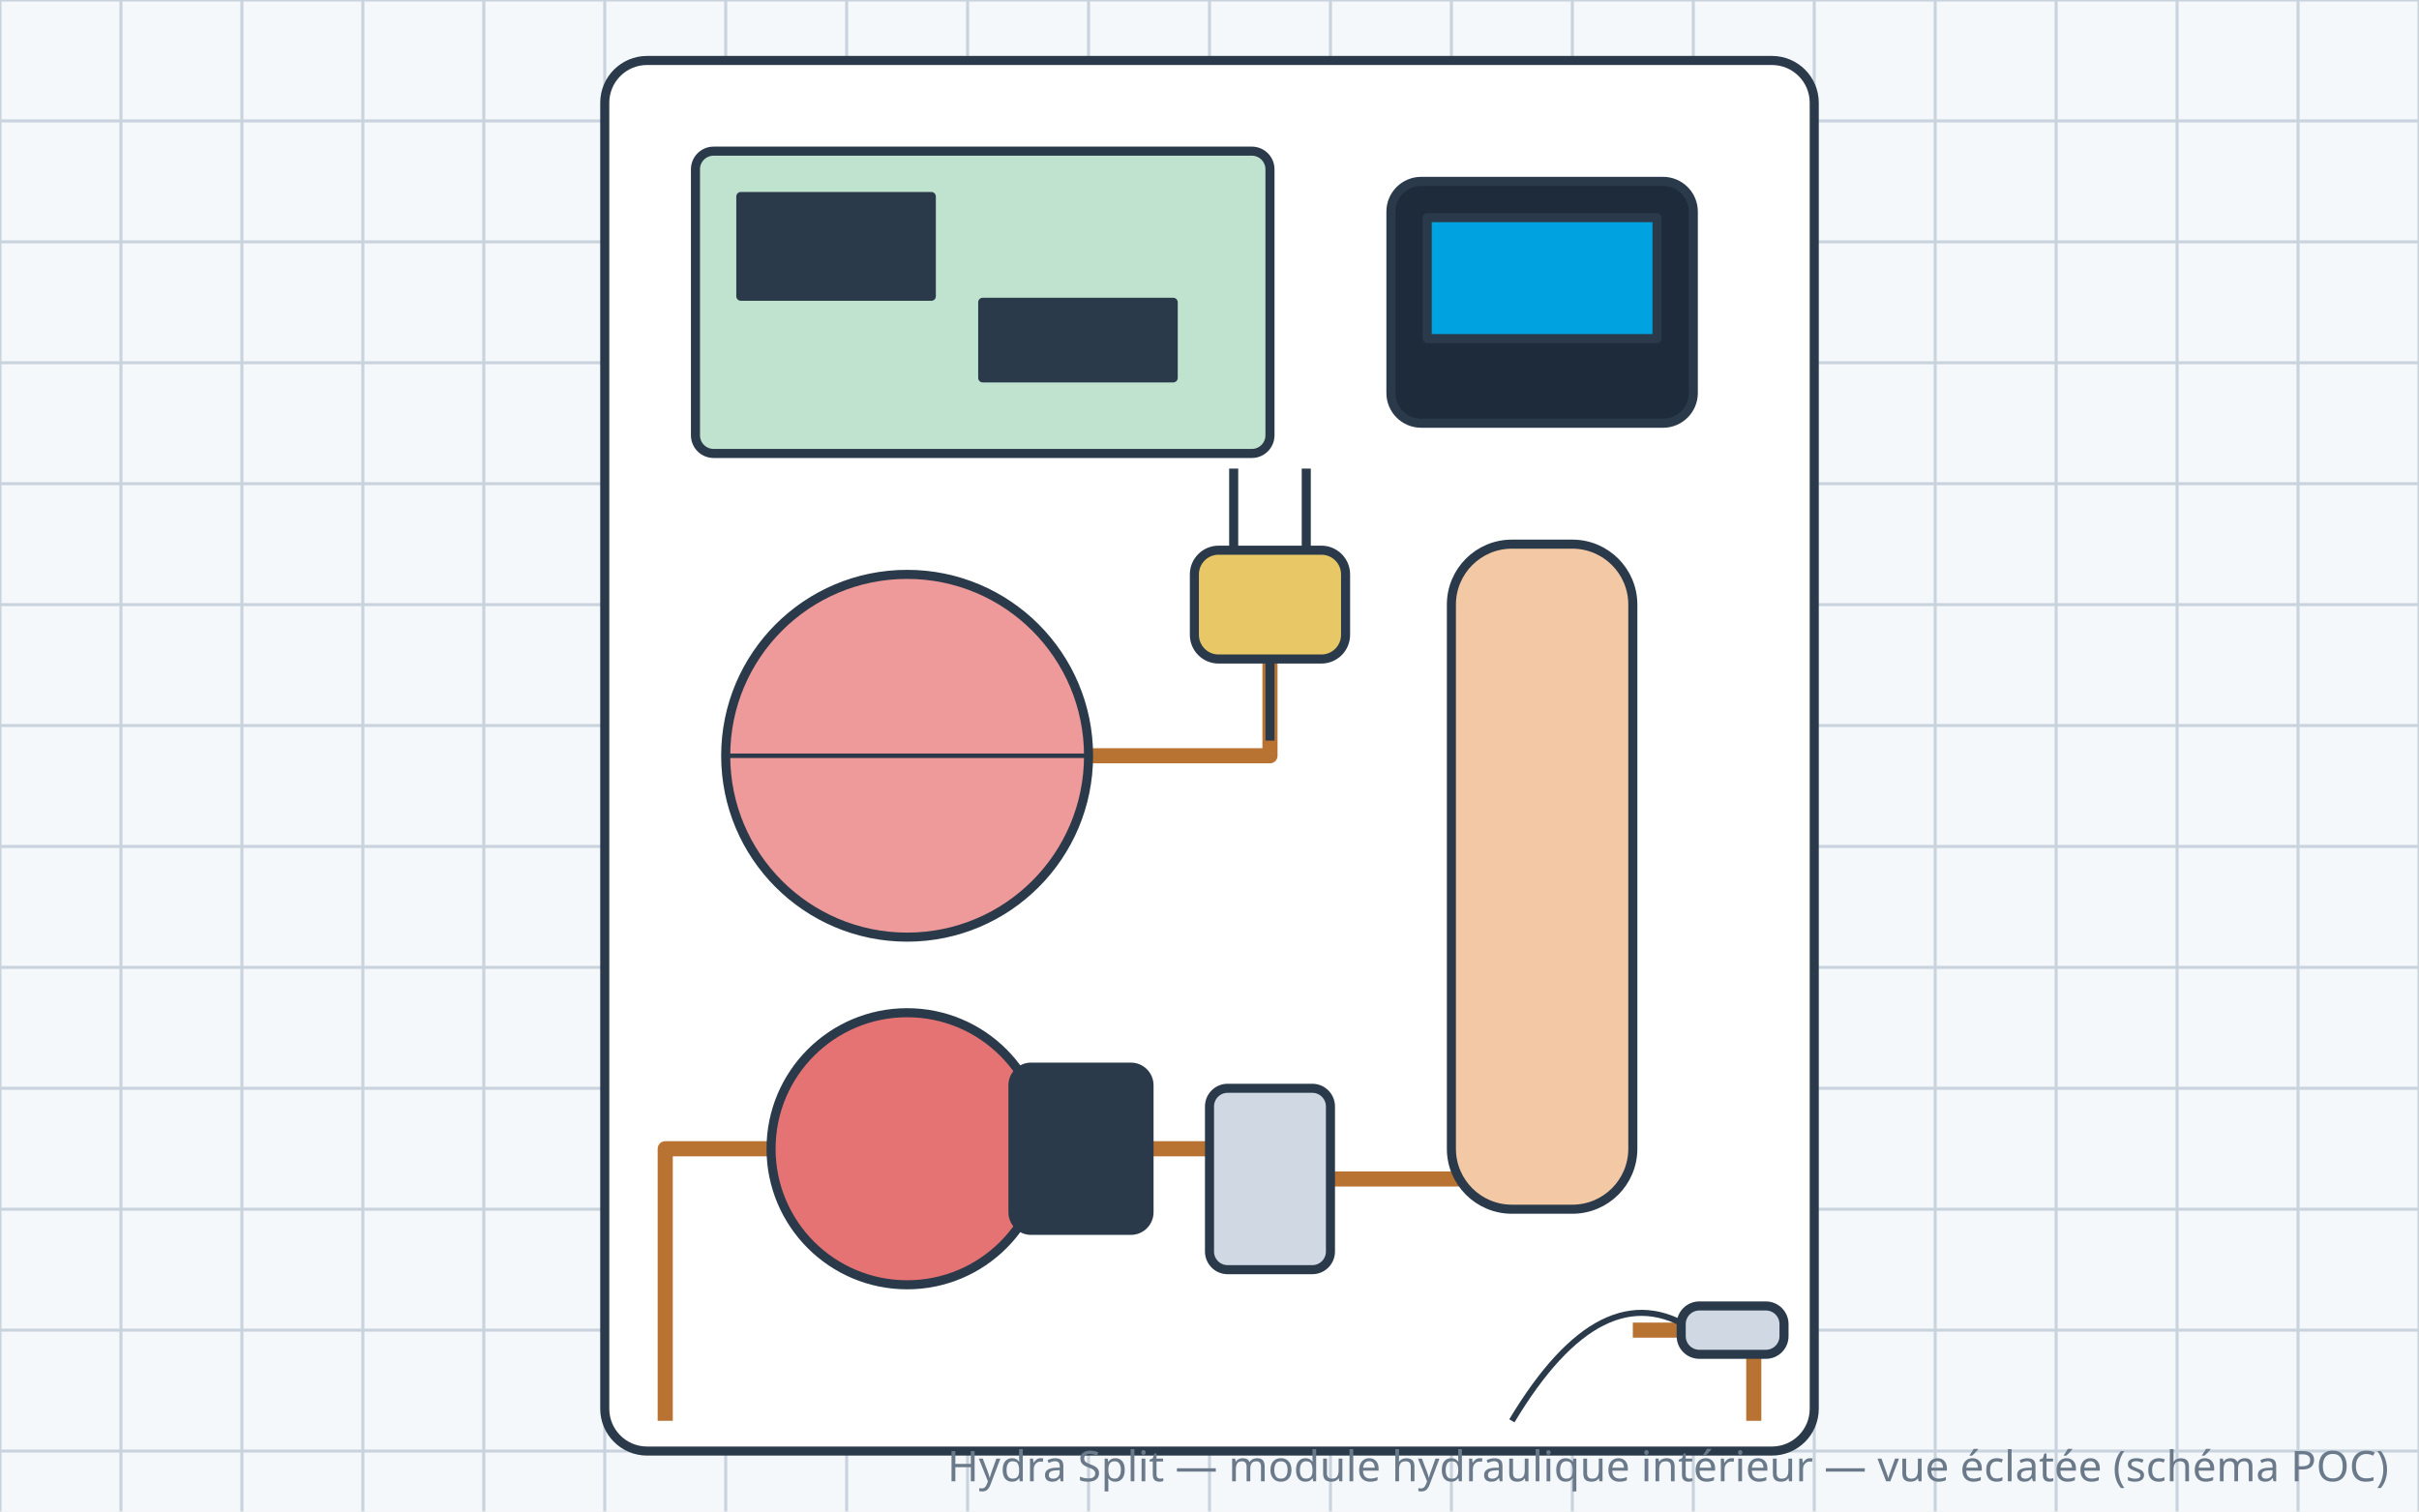
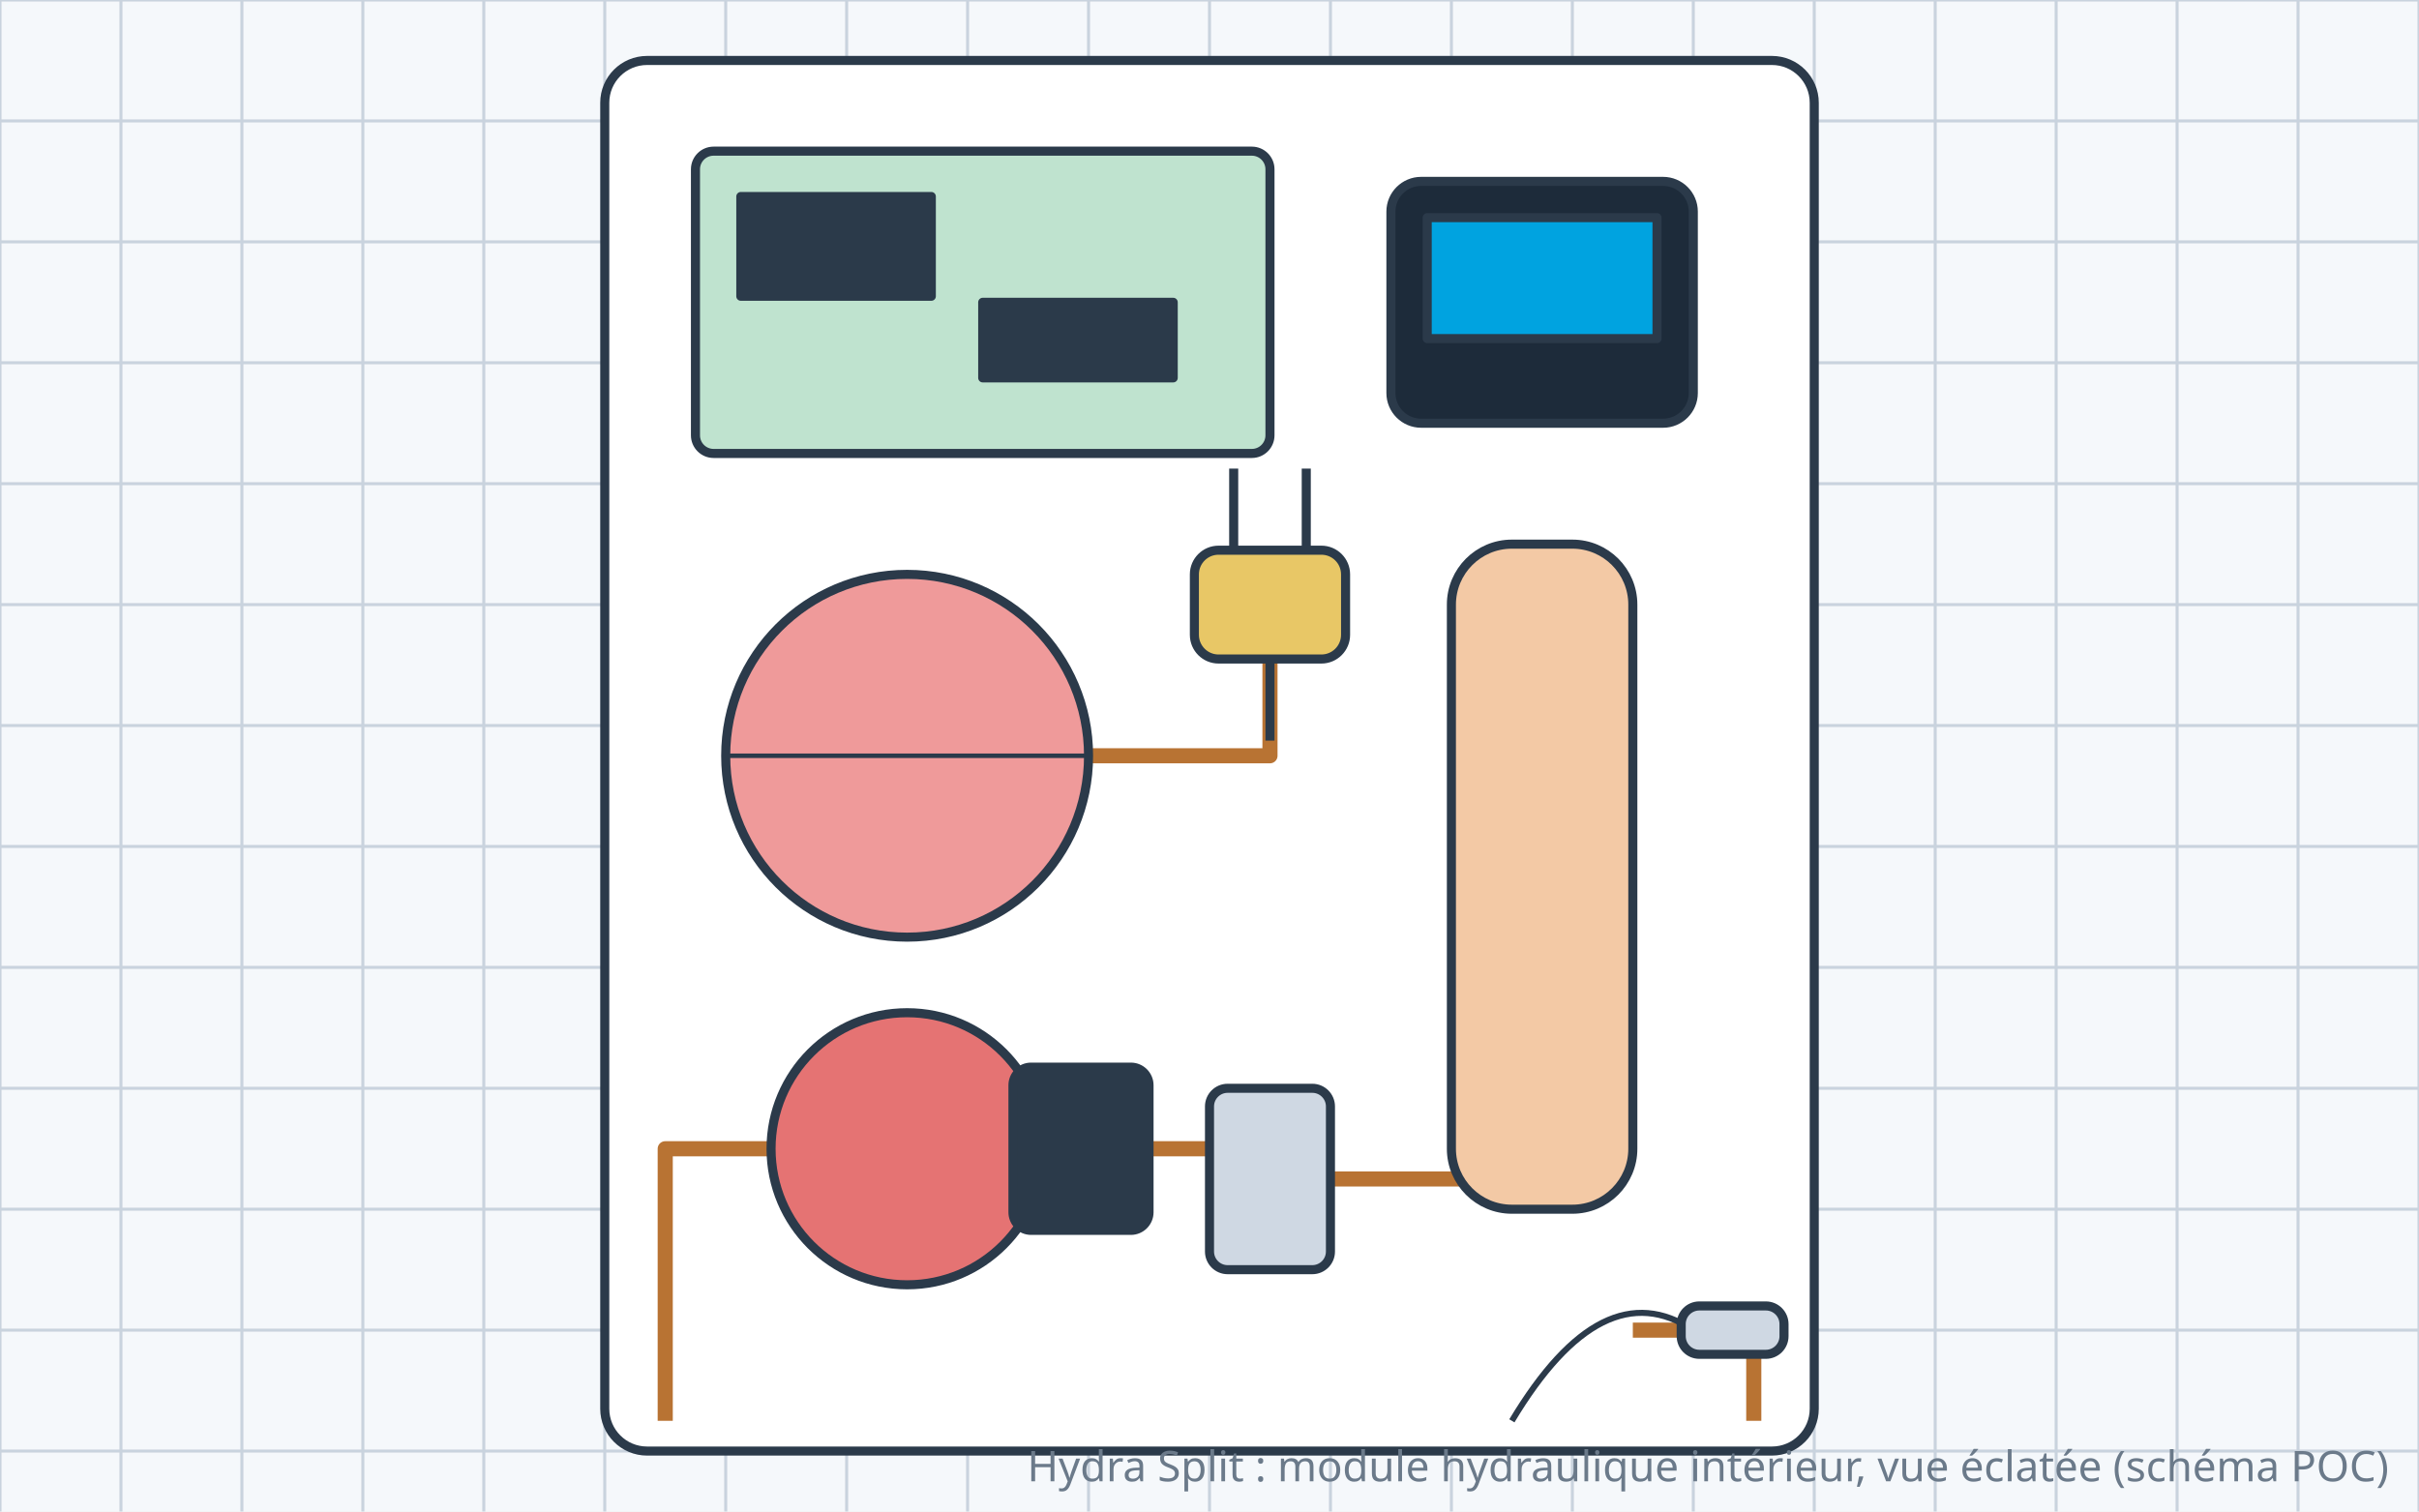
<svg xmlns="http://www.w3.org/2000/svg" viewBox="0 0 800 500" font-family="sans-serif">
  <rect width="800" height="500" fill="#f5f8fb" />
  <g fill="none" stroke="#c9d3de" stroke-width="1">
    <line x1="0" y1="0" x2="0" y2="500" />
    <line x1="40" y1="0" x2="40" y2="500" />
    <line x1="80" y1="0" x2="80" y2="500" />
    <line x1="120" y1="0" x2="120" y2="500" />
    <line x1="160" y1="0" x2="160" y2="500" />
    <line x1="200" y1="0" x2="200" y2="500" />
    <line x1="240" y1="0" x2="240" y2="500" />
    <line x1="280" y1="0" x2="280" y2="500" />
    <line x1="320" y1="0" x2="320" y2="500" />
    <line x1="360" y1="0" x2="360" y2="500" />
    <line x1="400" y1="0" x2="400" y2="500" />
    <line x1="440" y1="0" x2="440" y2="500" />
    <line x1="480" y1="0" x2="480" y2="500" />
    <line x1="520" y1="0" x2="520" y2="500" />
    <line x1="560" y1="0" x2="560" y2="500" />
    <line x1="600" y1="0" x2="600" y2="500" />
    <line x1="640" y1="0" x2="640" y2="500" />
    <line x1="680" y1="0" x2="680" y2="500" />
    <line x1="720" y1="0" x2="720" y2="500" />
    <line x1="760" y1="0" x2="760" y2="500" />
    <line x1="800" y1="0" x2="800" y2="500" />
    <line x1="0" y1="0" x2="800" y2="0" />
    <line x1="0" y1="40" x2="800" y2="40" />
    <line x1="0" y1="80" x2="800" y2="80" />
    <line x1="0" y1="120" x2="800" y2="120" />
    <line x1="0" y1="160" x2="800" y2="160" />
    <line x1="0" y1="200" x2="800" y2="200" />
    <line x1="0" y1="240" x2="800" y2="240" />
    <line x1="0" y1="280" x2="800" y2="280" />
    <line x1="0" y1="320" x2="800" y2="320" />
    <line x1="0" y1="360" x2="800" y2="360" />
    <line x1="0" y1="400" x2="800" y2="400" />
    <line x1="0" y1="440" x2="800" y2="440" />
    <line x1="0" y1="480" x2="800" y2="480" />
  </g>
  <g stroke="#2b3a4a" stroke-width="3" stroke-linejoin="round" fill="#ffffff">
    <rect x="200" y="20" width="400" height="460" rx="14" fill="#ffffff" />
    <rect x="230" y="50" width="190" height="100" rx="6" fill="#bfe3cf" />
    <rect x="245" y="65" width="63" height="33" fill="#2b3a4a" />
    <rect x="325" y="100" width="63" height="25" fill="#2b3a4a" />
    <rect x="460" y="60" width="100" height="80" rx="10" fill="#1d2b3a" />
    <rect x="472" y="72" width="76" height="40" fill="#00a3e0" />
    <polyline points="255,380 220,380 220,470" fill="none" stroke="#b87333" stroke-width="5" />
    <polyline points="345,380 400,380" fill="none" stroke="#b87333" stroke-width="5" />
    <polyline points="440,390 510,390 510,400" fill="none" stroke="#b87333" stroke-width="5" />
    <polyline points="360,250 420,250 420,200" fill="none" stroke="#b87333" stroke-width="5" />
    <polyline points="540,440 580,440 580,470" fill="none" stroke="#b87333" stroke-width="5" />
    <circle cx="300" cy="250" r="60" fill="#ef9a9a" />
    <line x1="240" y1="250" x2="360" y2="250" stroke-width="1.5" />
    <rect x="395" y="182" width="50" height="36" rx="8" fill="#e8c766" />
    <line x1="408" y1="182" x2="408" y2="155" />
    <line x1="432" y1="182" x2="432" y2="155" />
    <line x1="420" y1="218" x2="420" y2="245" />
    <rect x="480" y="180" width="60" height="220" rx="20" fill="#f3c9a5" />
    <circle cx="300" cy="380" r="45" fill="#e57373" />
    <rect x="335" y="353.0" width="45" height="54.0" rx="6" fill="#2b3a4a" />
    <rect x="400" y="360" width="40" height="60" rx="6" fill="#cfd8e3" />
    <path d="M500 470 Q530 420 560 440" fill="none" stroke-width="2" />
    <rect x="556" y="432" width="34" height="16" rx="6" fill="#cfd8e3" />
  </g>
-   <text x="790" y="490" text-anchor="end" font-size="14" fill="#6b7a8a">Hydra Split — module hydraulique intérieur — vue éclatée (schéma POC)</text>
+   <text x="790" y="490" text-anchor="end" font-size="14" fill="#6b7a8a">Hydra Split : module hydraulique intérieur, vue éclatée (schéma POC)</text>
</svg>
